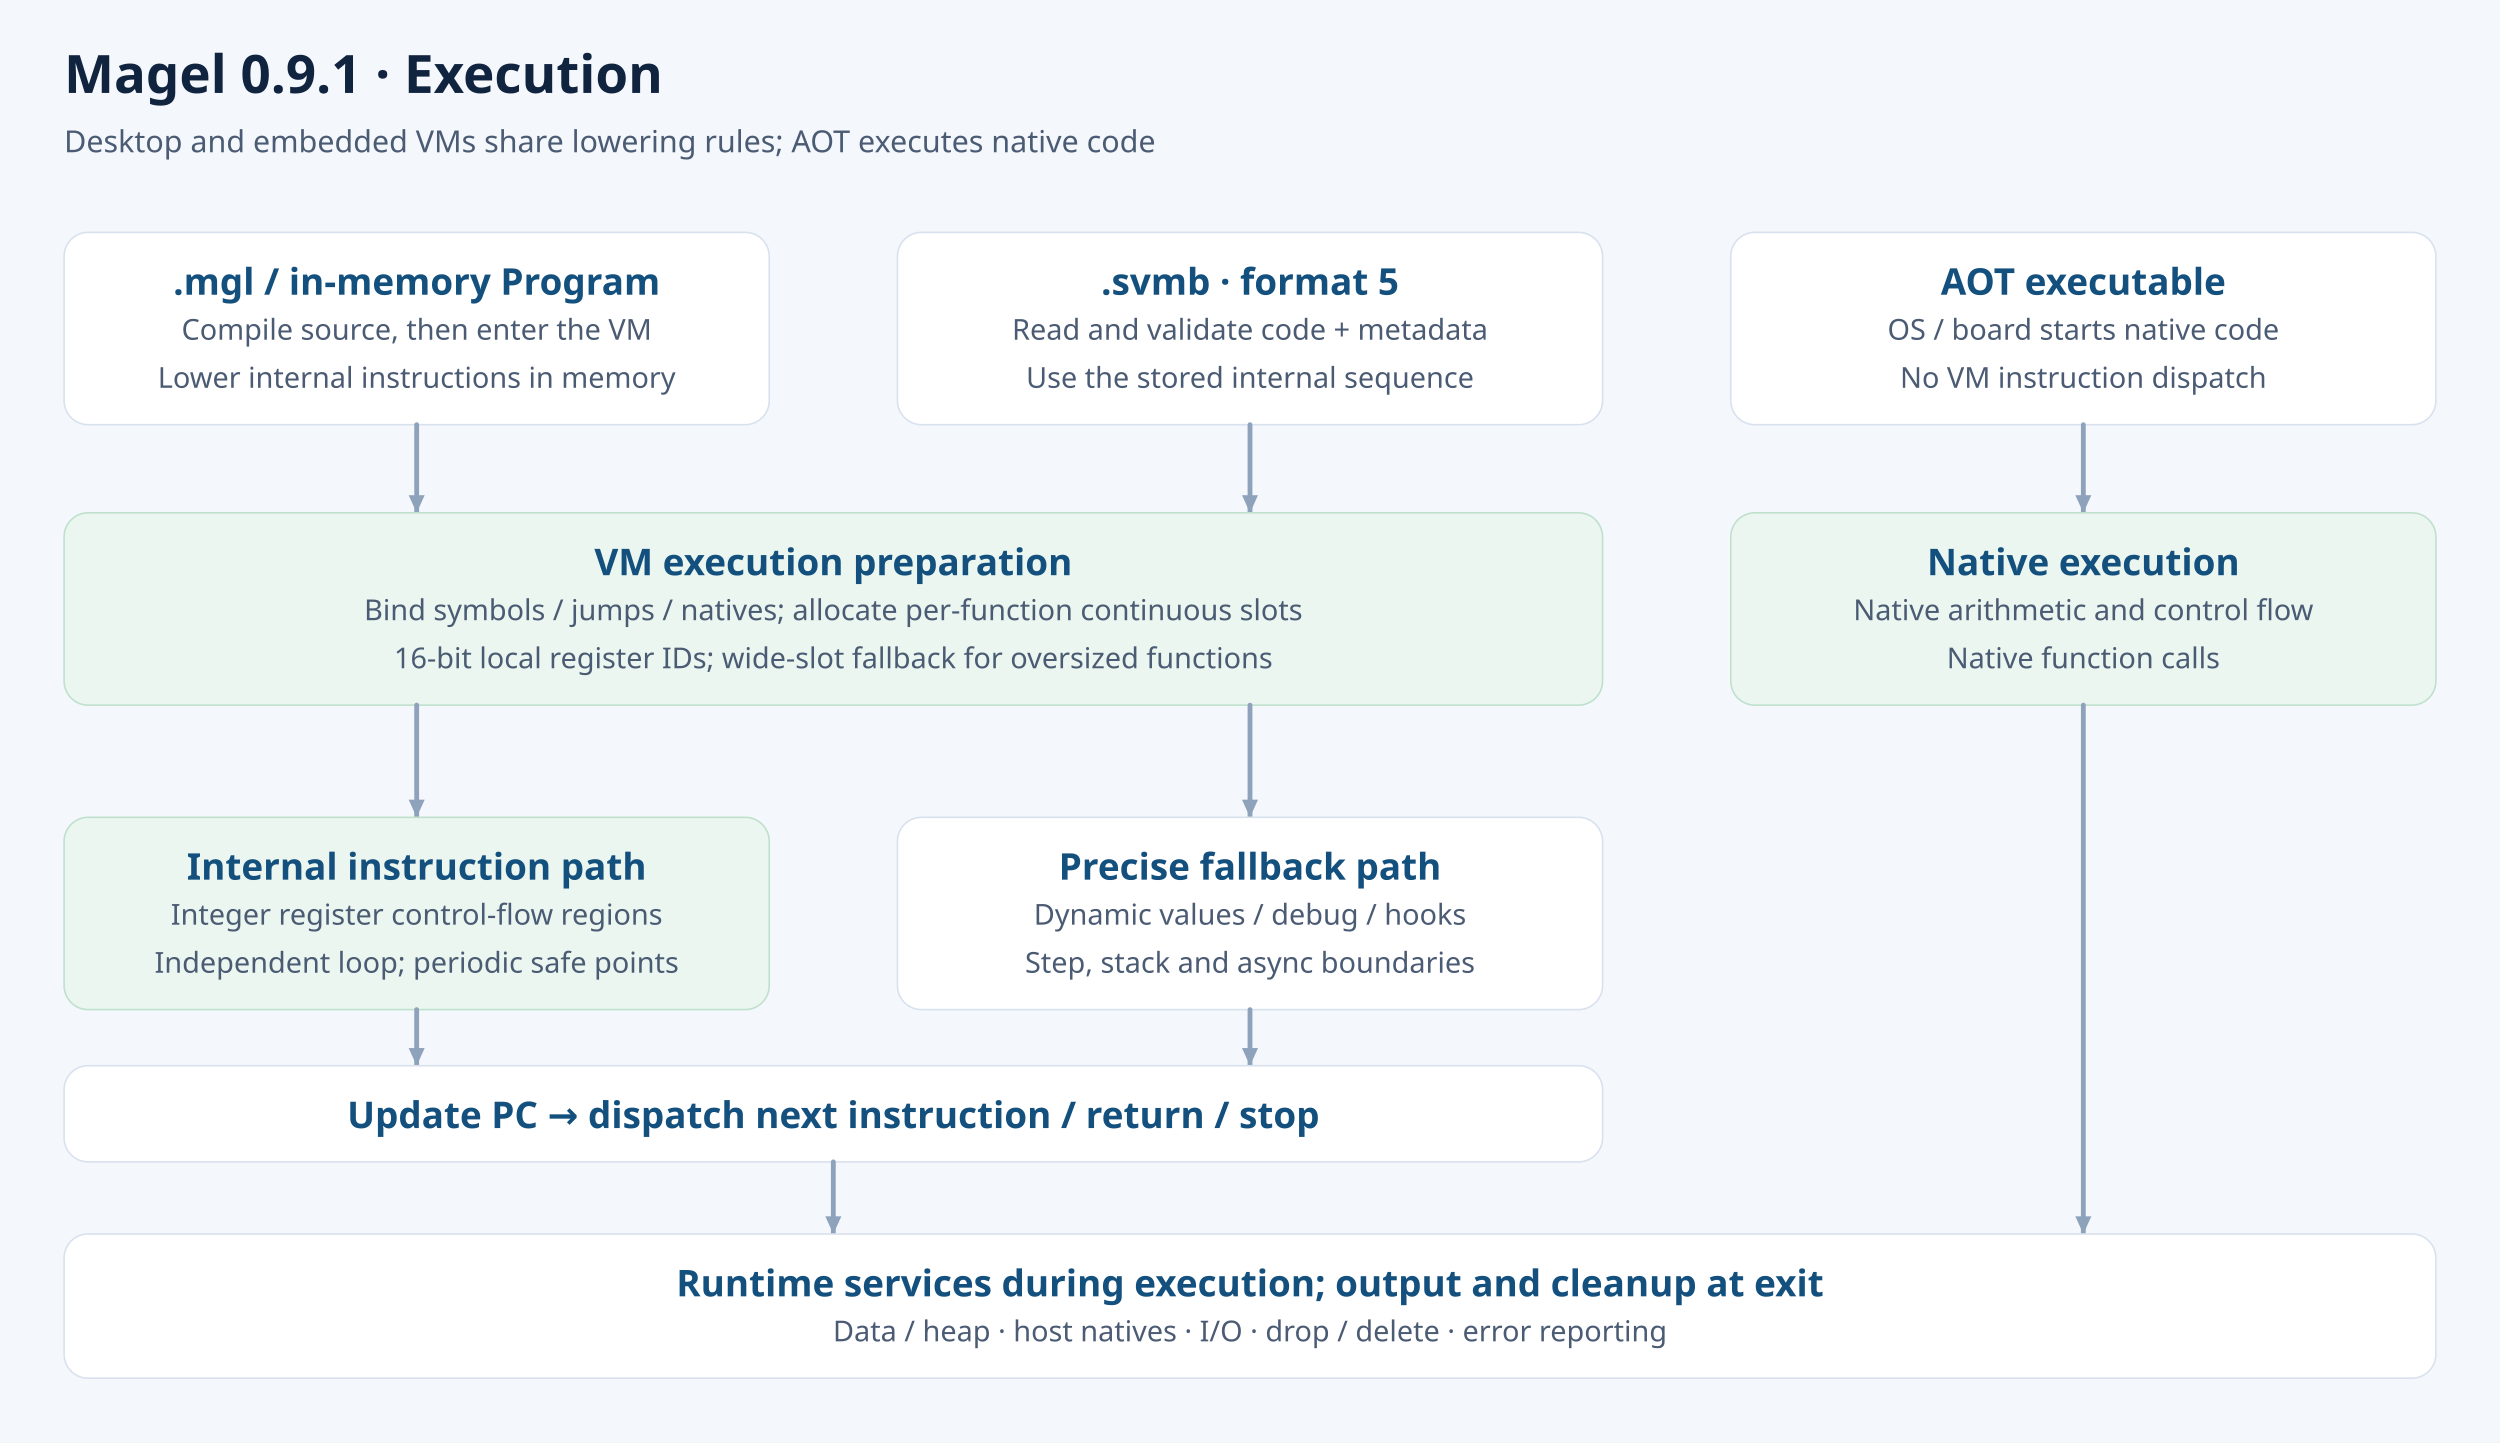
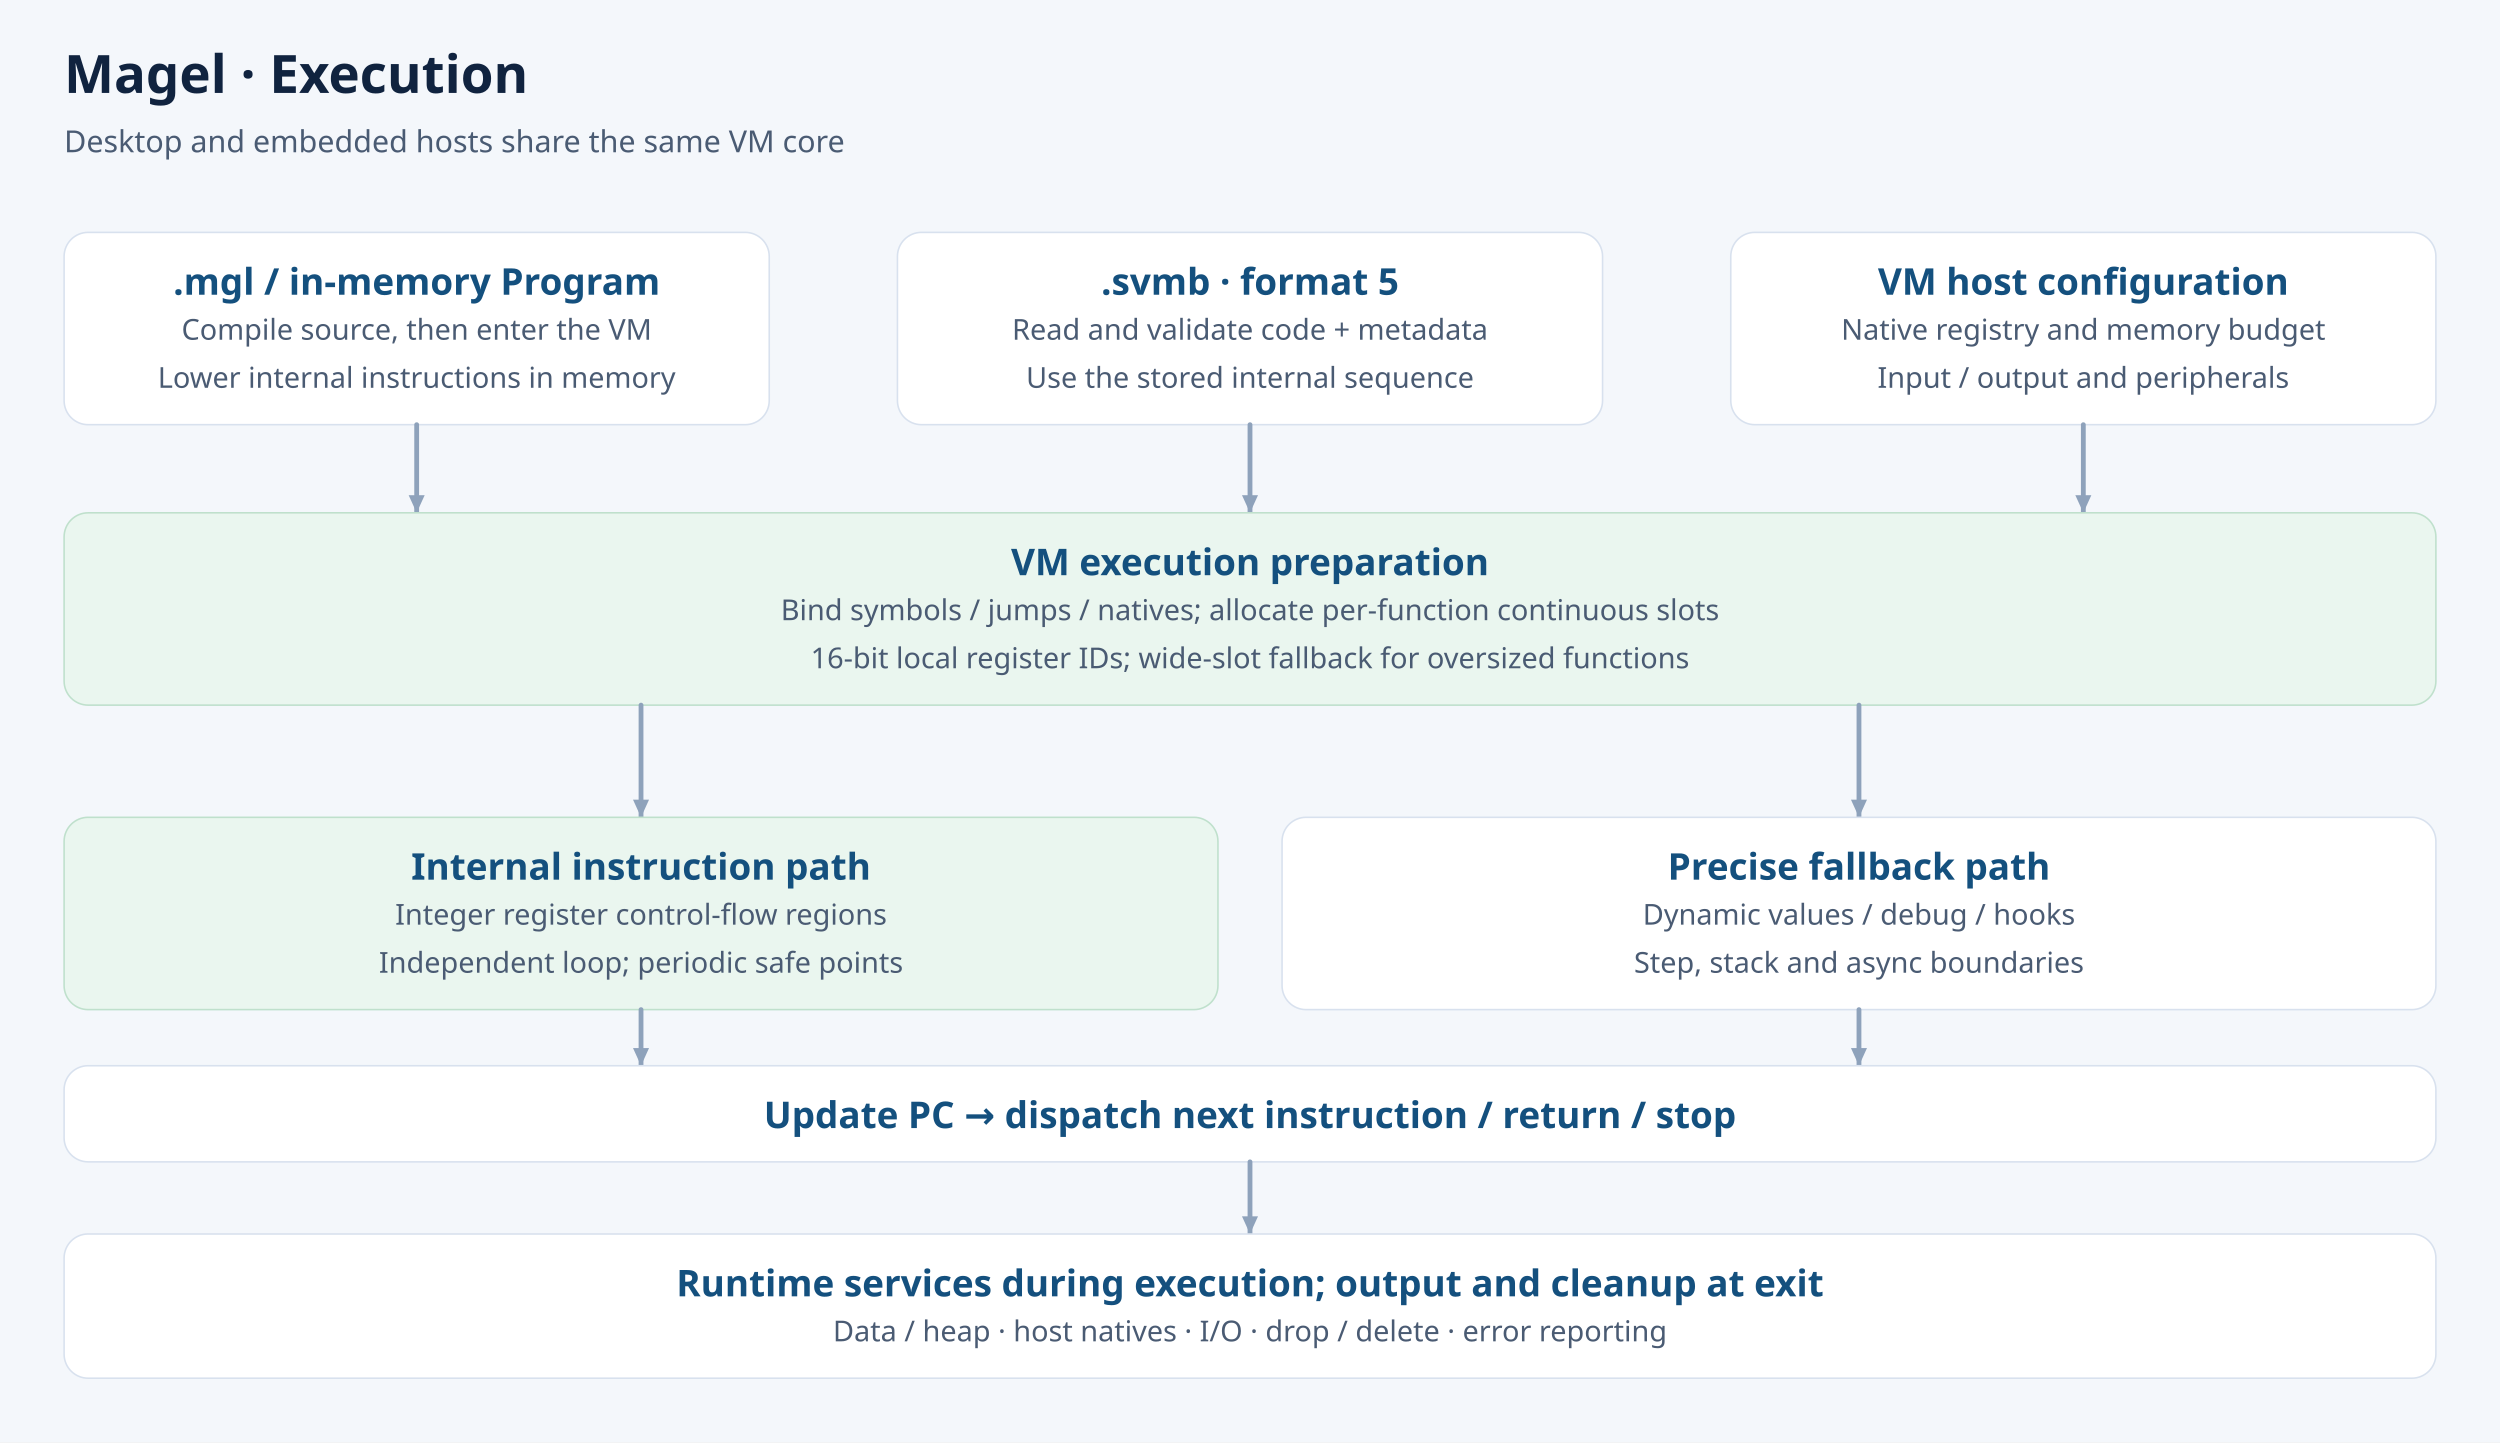
<svg xmlns="http://www.w3.org/2000/svg" width="1560" height="900" viewBox="0 0 1560 900">
  <rect width="1560" height="900" fill="#f4f7fb" />
-   <text x="40" y="58" font-family="Microsoft YaHei, Segoe UI, Noto Sans SC, sans-serif" font-size="33" font-weight="700" fill="#10233f">Magel 0.9.1 · Execution</text>
-   <text x="40" y="95" font-family="Microsoft YaHei, Segoe UI, Noto Sans SC, sans-serif" font-size="19" fill="#4a5b73">Desktop and embedded VMs share lowering rules; AOT executes native code</text>
+   <text x="40" y="58" font-family="Microsoft YaHei, Segoe UI, Noto Sans SC, sans-serif" font-size="33" font-weight="700" fill="#10233f">Magel · Execution</text>
+   <text x="40" y="95" font-family="Microsoft YaHei, Segoe UI, Noto Sans SC, sans-serif" font-size="19" fill="#4a5b73">Desktop and embedded hosts share the same VM core</text>
  <rect x="40" y="145" width="440" height="120" rx="15" fill="#ffffff" stroke="#d8e1ee" stroke-width="1" />
  <text x="260" y="175" font-family="Microsoft YaHei, Segoe UI, Noto Sans SC, sans-serif" font-size="23" font-weight="700" fill="#14507e" text-anchor="middle" dominant-baseline="central">.mgl / in-memory Program</text>
  <text x="260" y="205" font-family="Microsoft YaHei, Segoe UI, Noto Sans SC, sans-serif" font-size="18" fill="#4a5b73" text-anchor="middle" dominant-baseline="central">Compile source, then enter the VM</text>
  <text x="260" y="235" font-family="Microsoft YaHei, Segoe UI, Noto Sans SC, sans-serif" font-size="18" fill="#4a5b73" text-anchor="middle" dominant-baseline="central">Lower internal instructions in memory</text>
  <rect x="560" y="145" width="440" height="120" rx="15" fill="#ffffff" stroke="#d8e1ee" stroke-width="1" />
  <text x="780" y="175" font-family="Microsoft YaHei, Segoe UI, Noto Sans SC, sans-serif" font-size="23" font-weight="700" fill="#14507e" text-anchor="middle" dominant-baseline="central">.svmb · format 5</text>
  <text x="780" y="205" font-family="Microsoft YaHei, Segoe UI, Noto Sans SC, sans-serif" font-size="18" fill="#4a5b73" text-anchor="middle" dominant-baseline="central">Read and validate code + metadata</text>
  <text x="780" y="235" font-family="Microsoft YaHei, Segoe UI, Noto Sans SC, sans-serif" font-size="18" fill="#4a5b73" text-anchor="middle" dominant-baseline="central">Use the stored internal sequence</text>
  <rect x="1080" y="145" width="440" height="120" rx="15" fill="#ffffff" stroke="#d8e1ee" stroke-width="1" />
-   <text x="1300" y="175" font-family="Microsoft YaHei, Segoe UI, Noto Sans SC, sans-serif" font-size="23" font-weight="700" fill="#14507e" text-anchor="middle" dominant-baseline="central">AOT executable</text>
-   <text x="1300" y="205" font-family="Microsoft YaHei, Segoe UI, Noto Sans SC, sans-serif" font-size="18" fill="#4a5b73" text-anchor="middle" dominant-baseline="central">OS / board starts native code</text>
-   <text x="1300" y="235" font-family="Microsoft YaHei, Segoe UI, Noto Sans SC, sans-serif" font-size="18" fill="#4a5b73" text-anchor="middle" dominant-baseline="central">No VM instruction dispatch</text>
+   <text x="1300" y="175" font-family="Microsoft YaHei, Segoe UI, Noto Sans SC, sans-serif" font-size="23" font-weight="700" fill="#14507e" text-anchor="middle" dominant-baseline="central">VM host configuration</text>
+   <text x="1300" y="205" font-family="Microsoft YaHei, Segoe UI, Noto Sans SC, sans-serif" font-size="18" fill="#4a5b73" text-anchor="middle" dominant-baseline="central">Native registry and memory budget</text>
+   <text x="1300" y="235" font-family="Microsoft YaHei, Segoe UI, Noto Sans SC, sans-serif" font-size="18" fill="#4a5b73" text-anchor="middle" dominant-baseline="central">Input / output and peripherals</text>
  <polyline points="260,265 260,320" fill="none" stroke="#8ea2bb" stroke-width="3" stroke-linecap="round" stroke-linejoin="round" />
  <polygon points="260,320 255,309 265,309" fill="#8ea2bb" />
  <polyline points="780,265 780,320" fill="none" stroke="#8ea2bb" stroke-width="3" stroke-linecap="round" stroke-linejoin="round" />
  <polygon points="780,320 775,309 785,309" fill="#8ea2bb" />
  <polyline points="1300,265 1300,320" fill="none" stroke="#8ea2bb" stroke-width="3" stroke-linecap="round" stroke-linejoin="round" />
  <polygon points="1300,320 1295,309 1305,309" fill="#8ea2bb" />
-   <rect x="40" y="320" width="960" height="120" rx="15" fill="#eaf6ef" stroke="#bfe0cc" stroke-width="1" />
-   <text x="520" y="350" font-family="Microsoft YaHei, Segoe UI, Noto Sans SC, sans-serif" font-size="23" font-weight="700" fill="#14507e" text-anchor="middle" dominant-baseline="central">VM execution preparation</text>
-   <text x="520" y="380" font-family="Microsoft YaHei, Segoe UI, Noto Sans SC, sans-serif" font-size="18" fill="#4a5b73" text-anchor="middle" dominant-baseline="central">Bind symbols / jumps / natives; allocate per-function continuous slots</text>
-   <text x="520" y="410" font-family="Microsoft YaHei, Segoe UI, Noto Sans SC, sans-serif" font-size="18" fill="#4a5b73" text-anchor="middle" dominant-baseline="central">16-bit local register IDs; wide-slot fallback for oversized functions</text>
-   <rect x="1080" y="320" width="440" height="120" rx="15" fill="#eaf6ef" stroke="#bfe0cc" stroke-width="1" />
-   <text x="1300" y="350" font-family="Microsoft YaHei, Segoe UI, Noto Sans SC, sans-serif" font-size="23" font-weight="700" fill="#14507e" text-anchor="middle" dominant-baseline="central">Native execution</text>
-   <text x="1300" y="380" font-family="Microsoft YaHei, Segoe UI, Noto Sans SC, sans-serif" font-size="18" fill="#4a5b73" text-anchor="middle" dominant-baseline="central">Native arithmetic and control flow</text>
-   <text x="1300" y="410" font-family="Microsoft YaHei, Segoe UI, Noto Sans SC, sans-serif" font-size="18" fill="#4a5b73" text-anchor="middle" dominant-baseline="central">Native function calls</text>
-   <polyline points="260,440 260,510" fill="none" stroke="#8ea2bb" stroke-width="3" stroke-linecap="round" stroke-linejoin="round" />
-   <polygon points="260,510 255,499 265,499" fill="#8ea2bb" />
-   <polyline points="780,440 780,510" fill="none" stroke="#8ea2bb" stroke-width="3" stroke-linecap="round" stroke-linejoin="round" />
-   <polygon points="780,510 775,499 785,499" fill="#8ea2bb" />
-   <rect x="40" y="510" width="440" height="120" rx="15" fill="#eaf6ef" stroke="#bfe0cc" stroke-width="1" />
-   <text x="260" y="540" font-family="Microsoft YaHei, Segoe UI, Noto Sans SC, sans-serif" font-size="23" font-weight="700" fill="#14507e" text-anchor="middle" dominant-baseline="central">Internal instruction path</text>
-   <text x="260" y="570" font-family="Microsoft YaHei, Segoe UI, Noto Sans SC, sans-serif" font-size="18" fill="#4a5b73" text-anchor="middle" dominant-baseline="central">Integer register control-flow regions</text>
-   <text x="260" y="600" font-family="Microsoft YaHei, Segoe UI, Noto Sans SC, sans-serif" font-size="18" fill="#4a5b73" text-anchor="middle" dominant-baseline="central">Independent loop; periodic safe points</text>
-   <rect x="560" y="510" width="440" height="120" rx="15" fill="#ffffff" stroke="#d8e1ee" stroke-width="1" />
-   <text x="780" y="540" font-family="Microsoft YaHei, Segoe UI, Noto Sans SC, sans-serif" font-size="23" font-weight="700" fill="#14507e" text-anchor="middle" dominant-baseline="central">Precise fallback path</text>
-   <text x="780" y="570" font-family="Microsoft YaHei, Segoe UI, Noto Sans SC, sans-serif" font-size="18" fill="#4a5b73" text-anchor="middle" dominant-baseline="central">Dynamic values / debug / hooks</text>
-   <text x="780" y="600" font-family="Microsoft YaHei, Segoe UI, Noto Sans SC, sans-serif" font-size="18" fill="#4a5b73" text-anchor="middle" dominant-baseline="central">Step, stack and async boundaries</text>
-   <polyline points="260,630 260,665" fill="none" stroke="#8ea2bb" stroke-width="3" stroke-linecap="round" stroke-linejoin="round" />
-   <polygon points="260,665 255,654 265,654" fill="#8ea2bb" />
-   <polyline points="780,630 780,665" fill="none" stroke="#8ea2bb" stroke-width="3" stroke-linecap="round" stroke-linejoin="round" />
-   <polygon points="780,665 775,654 785,654" fill="#8ea2bb" />
-   <rect x="40" y="665" width="960" height="60" rx="15" fill="#ffffff" stroke="#d8e1ee" stroke-width="1" />
-   <text x="520" y="695" font-family="Microsoft YaHei, Segoe UI, Noto Sans SC, sans-serif" font-size="23" font-weight="700" fill="#14507e" text-anchor="middle" dominant-baseline="central">Update PC → dispatch next instruction / return / stop</text>
-   <polyline points="520,725 520,770" fill="none" stroke="#8ea2bb" stroke-width="3" stroke-linecap="round" stroke-linejoin="round" />
-   <polygon points="520,770 515,759 525,759" fill="#8ea2bb" />
-   <polyline points="1300,440 1300,770" fill="none" stroke="#8ea2bb" stroke-width="3" stroke-linecap="round" stroke-linejoin="round" />
-   <polygon points="1300,770 1295,759 1305,759" fill="#8ea2bb" />
+   <rect x="40" y="320" width="1480" height="120" rx="15" fill="#eaf6ef" stroke="#bfe0cc" stroke-width="1" />
+   <text x="780" y="350" font-family="Microsoft YaHei, Segoe UI, Noto Sans SC, sans-serif" font-size="23" font-weight="700" fill="#14507e" text-anchor="middle" dominant-baseline="central">VM execution preparation</text>
+   <text x="780" y="380" font-family="Microsoft YaHei, Segoe UI, Noto Sans SC, sans-serif" font-size="18" fill="#4a5b73" text-anchor="middle" dominant-baseline="central">Bind symbols / jumps / natives; allocate per-function continuous slots</text>
+   <text x="780" y="410" font-family="Microsoft YaHei, Segoe UI, Noto Sans SC, sans-serif" font-size="18" fill="#4a5b73" text-anchor="middle" dominant-baseline="central">16-bit local register IDs; wide-slot fallback for oversized functions</text>
+   <polyline points="400,440 400,510" fill="none" stroke="#8ea2bb" stroke-width="3" stroke-linecap="round" stroke-linejoin="round" />
+   <polygon points="400,510 395,499 405,499" fill="#8ea2bb" />
+   <polyline points="1160,440 1160,510" fill="none" stroke="#8ea2bb" stroke-width="3" stroke-linecap="round" stroke-linejoin="round" />
+   <polygon points="1160,510 1155,499 1165,499" fill="#8ea2bb" />
+   <rect x="40" y="510" width="720" height="120" rx="15" fill="#eaf6ef" stroke="#bfe0cc" stroke-width="1" />
+   <text x="400" y="540" font-family="Microsoft YaHei, Segoe UI, Noto Sans SC, sans-serif" font-size="23" font-weight="700" fill="#14507e" text-anchor="middle" dominant-baseline="central">Internal instruction path</text>
+   <text x="400" y="570" font-family="Microsoft YaHei, Segoe UI, Noto Sans SC, sans-serif" font-size="18" fill="#4a5b73" text-anchor="middle" dominant-baseline="central">Integer register control-flow regions</text>
+   <text x="400" y="600" font-family="Microsoft YaHei, Segoe UI, Noto Sans SC, sans-serif" font-size="18" fill="#4a5b73" text-anchor="middle" dominant-baseline="central">Independent loop; periodic safe points</text>
+   <rect x="800" y="510" width="720" height="120" rx="15" fill="#ffffff" stroke="#d8e1ee" stroke-width="1" />
+   <text x="1160" y="540" font-family="Microsoft YaHei, Segoe UI, Noto Sans SC, sans-serif" font-size="23" font-weight="700" fill="#14507e" text-anchor="middle" dominant-baseline="central">Precise fallback path</text>
+   <text x="1160" y="570" font-family="Microsoft YaHei, Segoe UI, Noto Sans SC, sans-serif" font-size="18" fill="#4a5b73" text-anchor="middle" dominant-baseline="central">Dynamic values / debug / hooks</text>
+   <text x="1160" y="600" font-family="Microsoft YaHei, Segoe UI, Noto Sans SC, sans-serif" font-size="18" fill="#4a5b73" text-anchor="middle" dominant-baseline="central">Step, stack and async boundaries</text>
+   <polyline points="400,630 400,665" fill="none" stroke="#8ea2bb" stroke-width="3" stroke-linecap="round" stroke-linejoin="round" />
+   <polygon points="400,665 395,654 405,654" fill="#8ea2bb" />
+   <polyline points="1160,630 1160,665" fill="none" stroke="#8ea2bb" stroke-width="3" stroke-linecap="round" stroke-linejoin="round" />
+   <polygon points="1160,665 1155,654 1165,654" fill="#8ea2bb" />
+   <rect x="40" y="665" width="1480" height="60" rx="15" fill="#ffffff" stroke="#d8e1ee" stroke-width="1" />
+   <text x="780" y="695" font-family="Microsoft YaHei, Segoe UI, Noto Sans SC, sans-serif" font-size="23" font-weight="700" fill="#14507e" text-anchor="middle" dominant-baseline="central">Update PC → dispatch next instruction / return / stop</text>
+   <polyline points="780,725 780,770" fill="none" stroke="#8ea2bb" stroke-width="3" stroke-linecap="round" stroke-linejoin="round" />
+   <polygon points="780,770 775,759 785,759" fill="#8ea2bb" />
  <rect x="40" y="770" width="1480" height="90" rx="15" fill="#ffffff" stroke="#d8e1ee" stroke-width="1" />
  <text x="780" y="800" font-family="Microsoft YaHei, Segoe UI, Noto Sans SC, sans-serif" font-size="23" font-weight="700" fill="#14507e" text-anchor="middle" dominant-baseline="central">Runtime services during execution; output and cleanup at exit</text>
  <text x="780" y="830" font-family="Microsoft YaHei, Segoe UI, Noto Sans SC, sans-serif" font-size="18" fill="#4a5b73" text-anchor="middle" dominant-baseline="central">Data / heap · host natives · I/O · drop / delete · error reporting</text>
</svg>
